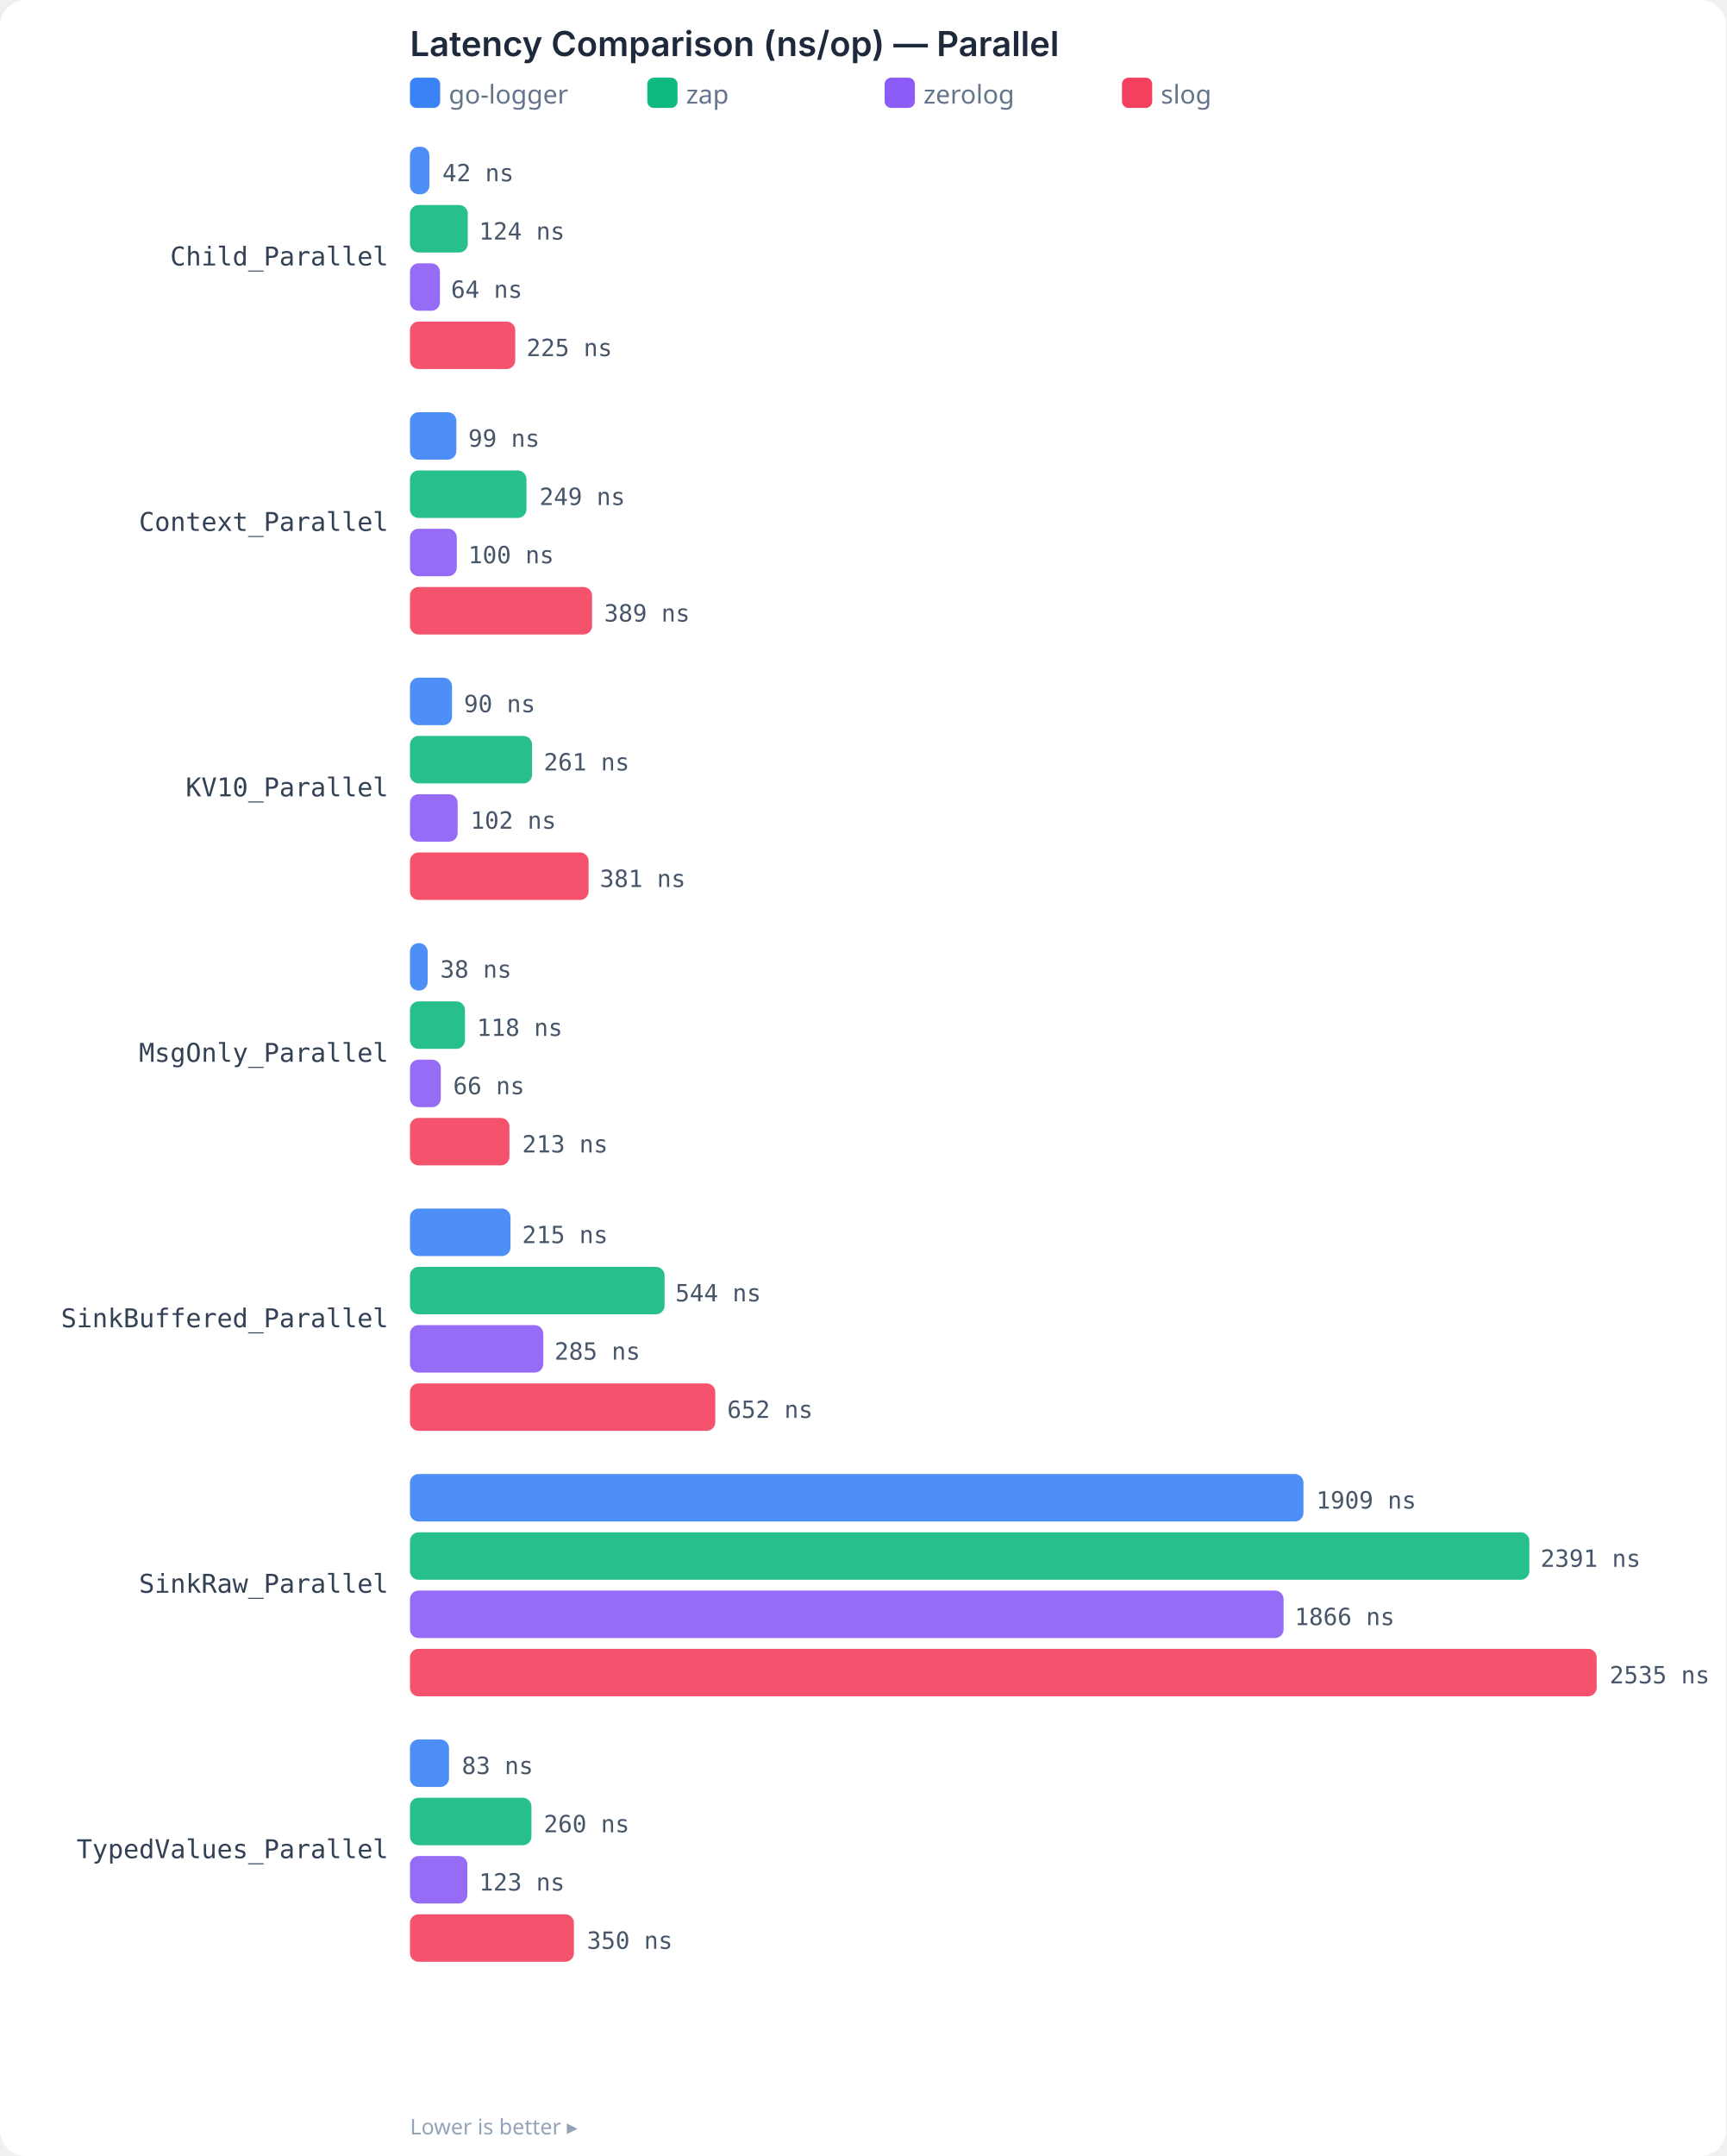
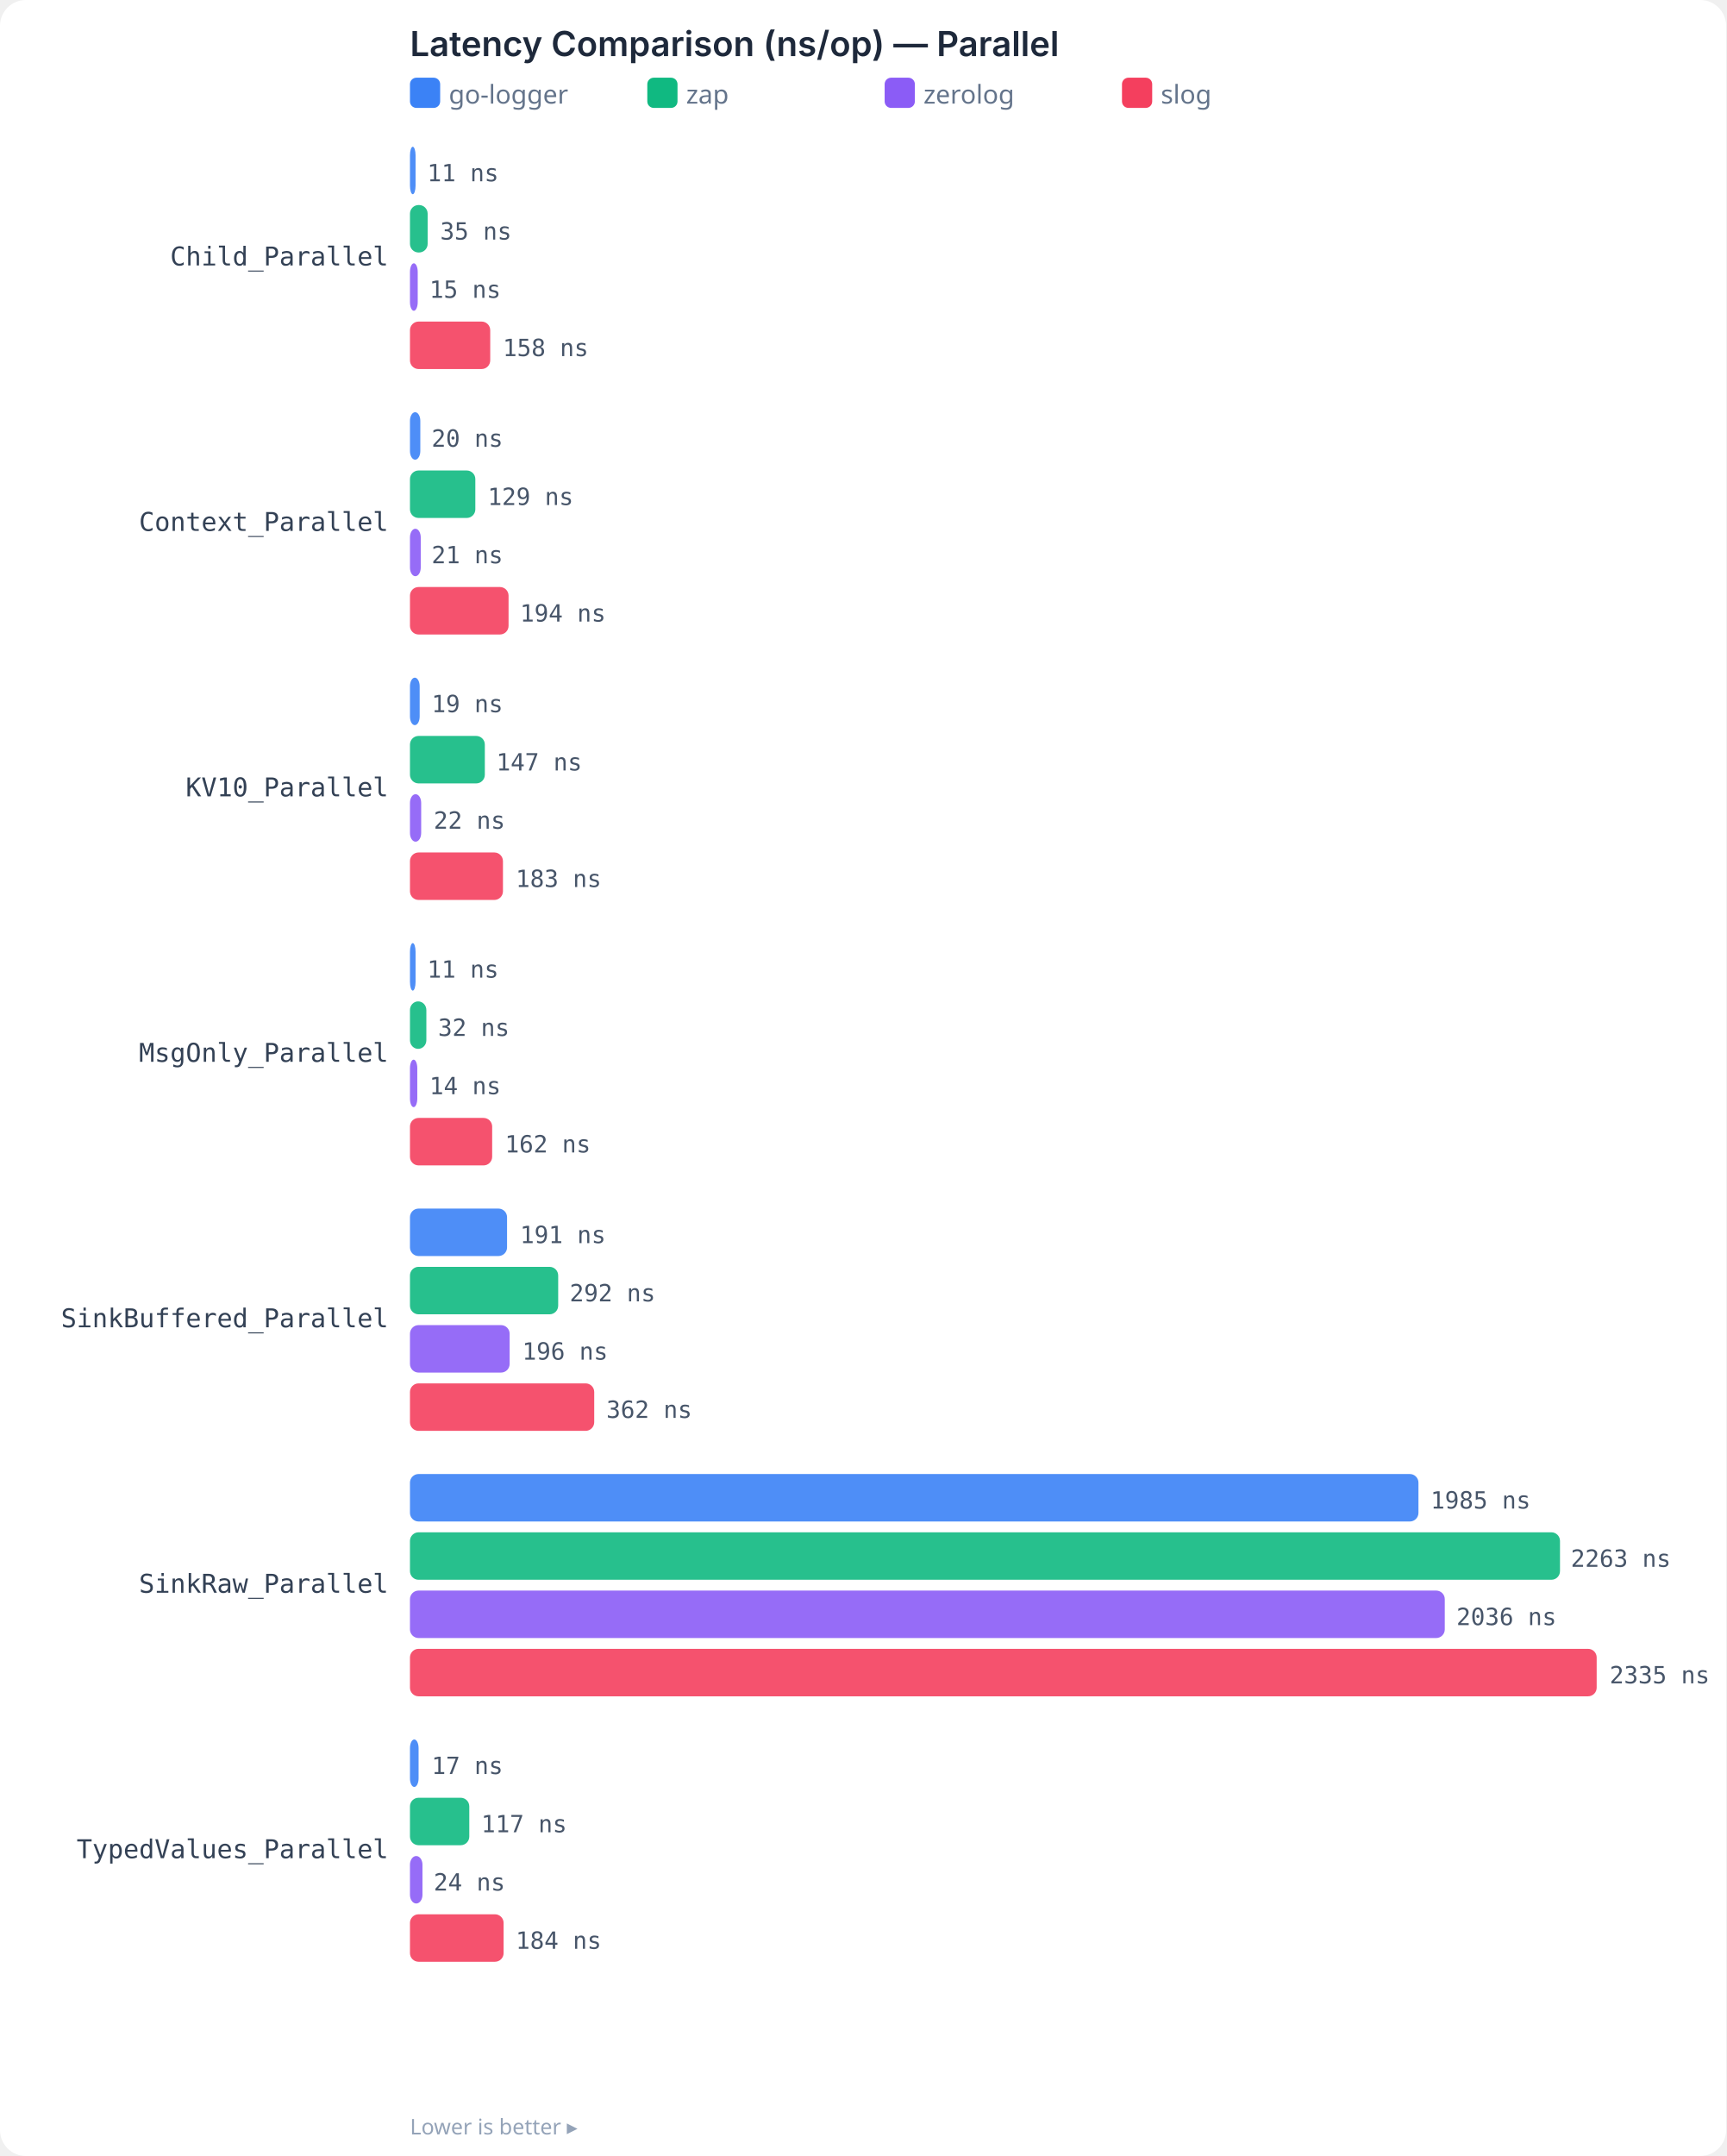
<svg xmlns="http://www.w3.org/2000/svg" width="800" height="999" viewBox="0 0 800 999">
  <rect width="100%" height="100%" fill="#FFFFFF" rx="12" />
  <text x="190" y="26" fill="#1E293B" font-family="system-ui,-apple-system,sans-serif" font-size="16" font-weight="600">Latency Comparison (ns/op) — Parallel</text>
  <rect x="190" y="36" width="14" height="14" rx="3" fill="#3B82F6" />
  <text x="208" y="48" fill="#64748B" font-family="system-ui,sans-serif" font-size="12">go-logger</text>
  <rect x="300" y="36" width="14" height="14" rx="3" fill="#10B981" />
  <text x="318" y="48" fill="#64748B" font-family="system-ui,sans-serif" font-size="12">zap</text>
  <rect x="410" y="36" width="14" height="14" rx="3" fill="#8B5CF6" />
  <text x="428" y="48" fill="#64748B" font-family="system-ui,sans-serif" font-size="12">zerolog</text>
  <rect x="520" y="36" width="14" height="14" rx="3" fill="#F43F5E" />
  <text x="538" y="48" fill="#64748B" font-family="system-ui,sans-serif" font-size="12">slog</text>
  <text x="180" y="123" fill="#334155" font-family="monospace" font-size="12" text-anchor="end">Child_Parallel</text>
-   <rect x="190" y="68" width="9.0" height="22" rx="4" fill="#3B82F6" opacity="0.9" />
-   <text x="205" y="84" fill="#475569" font-family="monospace" font-size="11">42 ns</text>
-   <rect x="190" y="95" width="26.8" height="22" rx="4" fill="#10B981" opacity="0.9" />
-   <text x="222" y="111" fill="#475569" font-family="monospace" font-size="11">124 ns</text>
-   <rect x="190" y="122" width="13.9" height="22" rx="4" fill="#8B5CF6" opacity="0.9" />
-   <text x="209" y="138" fill="#475569" font-family="monospace" font-size="11">64 ns</text>
-   <rect x="190" y="149" width="48.8" height="22" rx="4" fill="#F43F5E" opacity="0.9" />
-   <text x="244" y="165" fill="#475569" font-family="monospace" font-size="11">225 ns</text>
+   <rect x="190" y="68" width="2.6" height="22" rx="4" fill="#3B82F6" opacity="0.9" />
+   <text x="198" y="84" fill="#475569" font-family="monospace" font-size="11">11 ns</text>
+   <rect x="190" y="95" width="8.2" height="22" rx="4" fill="#10B981" opacity="0.9" />
+   <text x="204" y="111" fill="#475569" font-family="monospace" font-size="11">35 ns</text>
+   <rect x="190" y="122" width="3.6" height="22" rx="4" fill="#8B5CF6" opacity="0.9" />
+   <text x="199" y="138" fill="#475569" font-family="monospace" font-size="11">15 ns</text>
+   <rect x="190" y="149" width="37.2" height="22" rx="4" fill="#F43F5E" opacity="0.9" />
+   <text x="233" y="165" fill="#475569" font-family="monospace" font-size="11">158 ns</text>
  <text x="180" y="246" fill="#334155" font-family="monospace" font-size="12" text-anchor="end">Context_Parallel</text>
-   <rect x="190" y="191" width="21.5" height="22" rx="4" fill="#3B82F6" opacity="0.9" />
-   <text x="217" y="207" fill="#475569" font-family="monospace" font-size="11">99 ns</text>
-   <rect x="190" y="218" width="54.0" height="22" rx="4" fill="#10B981" opacity="0.9" />
-   <text x="250" y="234" fill="#475569" font-family="monospace" font-size="11">249 ns</text>
-   <rect x="190" y="245" width="21.7" height="22" rx="4" fill="#8B5CF6" opacity="0.9" />
-   <text x="217" y="261" fill="#475569" font-family="monospace" font-size="11">100 ns</text>
-   <rect x="190" y="272" width="84.4" height="22" rx="4" fill="#F43F5E" opacity="0.9" />
-   <text x="280" y="288" fill="#475569" font-family="monospace" font-size="11">389 ns</text>
+   <rect x="190" y="191" width="4.8" height="22" rx="4" fill="#3B82F6" opacity="0.9" />
+   <text x="200" y="207" fill="#475569" font-family="monospace" font-size="11">20 ns</text>
+   <rect x="190" y="218" width="30.3" height="22" rx="4" fill="#10B981" opacity="0.9" />
+   <text x="226" y="234" fill="#475569" font-family="monospace" font-size="11">129 ns</text>
+   <rect x="190" y="245" width="5.0" height="22" rx="4" fill="#8B5CF6" opacity="0.9" />
+   <text x="200" y="261" fill="#475569" font-family="monospace" font-size="11">21 ns</text>
+   <rect x="190" y="272" width="45.7" height="22" rx="4" fill="#F43F5E" opacity="0.9" />
+   <text x="241" y="288" fill="#475569" font-family="monospace" font-size="11">194 ns</text>
  <text x="180" y="369" fill="#334155" font-family="monospace" font-size="12" text-anchor="end">KV10_Parallel</text>
-   <rect x="190" y="314" width="19.5" height="22" rx="4" fill="#3B82F6" opacity="0.9" />
-   <text x="215" y="330" fill="#475569" font-family="monospace" font-size="11">90 ns</text>
-   <rect x="190" y="341" width="56.6" height="22" rx="4" fill="#10B981" opacity="0.9" />
-   <text x="252" y="357" fill="#475569" font-family="monospace" font-size="11">261 ns</text>
-   <rect x="190" y="368" width="22.1" height="22" rx="4" fill="#8B5CF6" opacity="0.9" />
-   <text x="218" y="384" fill="#475569" font-family="monospace" font-size="11">102 ns</text>
-   <rect x="190" y="395" width="82.8" height="22" rx="4" fill="#F43F5E" opacity="0.9" />
-   <text x="278" y="411" fill="#475569" font-family="monospace" font-size="11">381 ns</text>
+   <rect x="190" y="314" width="4.5" height="22" rx="4" fill="#3B82F6" opacity="0.9" />
+   <text x="200" y="330" fill="#475569" font-family="monospace" font-size="11">19 ns</text>
+   <rect x="190" y="341" width="34.7" height="22" rx="4" fill="#10B981" opacity="0.9" />
+   <text x="230" y="357" fill="#475569" font-family="monospace" font-size="11">147 ns</text>
+   <rect x="190" y="368" width="5.2" height="22" rx="4" fill="#8B5CF6" opacity="0.9" />
+   <text x="201" y="384" fill="#475569" font-family="monospace" font-size="11">22 ns</text>
+   <rect x="190" y="395" width="43.1" height="22" rx="4" fill="#F43F5E" opacity="0.9" />
+   <text x="239" y="411" fill="#475569" font-family="monospace" font-size="11">183 ns</text>
  <text x="180" y="492" fill="#334155" font-family="monospace" font-size="12" text-anchor="end">MsgOnly_Parallel</text>
-   <rect x="190" y="437" width="8.2" height="22" rx="4" fill="#3B82F6" opacity="0.9" />
-   <text x="204" y="453" fill="#475569" font-family="monospace" font-size="11">38 ns</text>
-   <rect x="190" y="464" width="25.5" height="22" rx="4" fill="#10B981" opacity="0.9" />
-   <text x="221" y="480" fill="#475569" font-family="monospace" font-size="11">118 ns</text>
-   <rect x="190" y="491" width="14.3" height="22" rx="4" fill="#8B5CF6" opacity="0.9" />
-   <text x="210" y="507" fill="#475569" font-family="monospace" font-size="11">66 ns</text>
-   <rect x="190" y="518" width="46.1" height="22" rx="4" fill="#F43F5E" opacity="0.9" />
-   <text x="242" y="534" fill="#475569" font-family="monospace" font-size="11">213 ns</text>
+   <rect x="190" y="437" width="2.6" height="22" rx="4" fill="#3B82F6" opacity="0.9" />
+   <text x="198" y="453" fill="#475569" font-family="monospace" font-size="11">11 ns</text>
+   <rect x="190" y="464" width="7.6" height="22" rx="4" fill="#10B981" opacity="0.9" />
+   <text x="203" y="480" fill="#475569" font-family="monospace" font-size="11">32 ns</text>
+   <rect x="190" y="491" width="3.4" height="22" rx="4" fill="#8B5CF6" opacity="0.9" />
+   <text x="199" y="507" fill="#475569" font-family="monospace" font-size="11">14 ns</text>
+   <rect x="190" y="518" width="38.1" height="22" rx="4" fill="#F43F5E" opacity="0.9" />
+   <text x="234" y="534" fill="#475569" font-family="monospace" font-size="11">162 ns</text>
  <text x="180" y="615" fill="#334155" font-family="monospace" font-size="12" text-anchor="end">SinkBuffered_Parallel</text>
-   <rect x="190" y="560" width="46.6" height="22" rx="4" fill="#3B82F6" opacity="0.9" />
-   <text x="242" y="576" fill="#475569" font-family="monospace" font-size="11">215 ns</text>
-   <rect x="190" y="587" width="118.0" height="22" rx="4" fill="#10B981" opacity="0.9" />
-   <text x="313" y="603" fill="#475569" font-family="monospace" font-size="11">544 ns</text>
-   <rect x="190" y="614" width="61.8" height="22" rx="4" fill="#8B5CF6" opacity="0.9" />
-   <text x="257" y="630" fill="#475569" font-family="monospace" font-size="11">285 ns</text>
-   <rect x="190" y="641" width="141.5" height="22" rx="4" fill="#F43F5E" opacity="0.9" />
-   <text x="337" y="657" fill="#475569" font-family="monospace" font-size="11">652 ns</text>
+   <rect x="190" y="560" width="45.0" height="22" rx="4" fill="#3B82F6" opacity="0.9" />
+   <text x="241" y="576" fill="#475569" font-family="monospace" font-size="11">191 ns</text>
+   <rect x="190" y="587" width="68.7" height="22" rx="4" fill="#10B981" opacity="0.9" />
+   <text x="264" y="603" fill="#475569" font-family="monospace" font-size="11">292 ns</text>
+   <rect x="190" y="614" width="46.2" height="22" rx="4" fill="#8B5CF6" opacity="0.9" />
+   <text x="242" y="630" fill="#475569" font-family="monospace" font-size="11">196 ns</text>
+   <rect x="190" y="641" width="85.4" height="22" rx="4" fill="#F43F5E" opacity="0.9" />
+   <text x="281" y="657" fill="#475569" font-family="monospace" font-size="11">362 ns</text>
  <text x="180" y="738" fill="#334155" font-family="monospace" font-size="12" text-anchor="end">SinkRaw_Parallel</text>
-   <rect x="190" y="683" width="414.1" height="22" rx="4" fill="#3B82F6" opacity="0.9" />
-   <text x="610" y="699" fill="#475569" font-family="monospace" font-size="11">1909 ns</text>
-   <rect x="190" y="710" width="518.8" height="22" rx="4" fill="#10B981" opacity="0.9" />
-   <text x="714" y="726" fill="#475569" font-family="monospace" font-size="11">2391 ns</text>
-   <rect x="190" y="737" width="404.9" height="22" rx="4" fill="#8B5CF6" opacity="0.9" />
-   <text x="600" y="753" fill="#475569" font-family="monospace" font-size="11">1866 ns</text>
+   <rect x="190" y="683" width="467.4" height="22" rx="4" fill="#3B82F6" opacity="0.9" />
+   <text x="663" y="699" fill="#475569" font-family="monospace" font-size="11">1985 ns</text>
+   <rect x="190" y="710" width="533.0" height="22" rx="4" fill="#10B981" opacity="0.9" />
+   <text x="728" y="726" fill="#475569" font-family="monospace" font-size="11">2263 ns</text>
+   <rect x="190" y="737" width="479.6" height="22" rx="4" fill="#8B5CF6" opacity="0.9" />
+   <text x="675" y="753" fill="#475569" font-family="monospace" font-size="11">2036 ns</text>
  <rect x="190" y="764" width="550.0" height="22" rx="4" fill="#F43F5E" opacity="0.9" />
-   <text x="746" y="780" fill="#475569" font-family="monospace" font-size="11">2535 ns</text>
+   <text x="746" y="780" fill="#475569" font-family="monospace" font-size="11">2335 ns</text>
  <text x="180" y="861" fill="#334155" font-family="monospace" font-size="12" text-anchor="end">TypedValues_Parallel</text>
-   <rect x="190" y="806" width="18.1" height="22" rx="4" fill="#3B82F6" opacity="0.9" />
-   <text x="214" y="822" fill="#475569" font-family="monospace" font-size="11">83 ns</text>
-   <rect x="190" y="833" width="56.3" height="22" rx="4" fill="#10B981" opacity="0.9" />
-   <text x="252" y="849" fill="#475569" font-family="monospace" font-size="11">260 ns</text>
-   <rect x="190" y="860" width="26.6" height="22" rx="4" fill="#8B5CF6" opacity="0.9" />
-   <text x="222" y="876" fill="#475569" font-family="monospace" font-size="11">123 ns</text>
-   <rect x="190" y="887" width="76.0" height="22" rx="4" fill="#F43F5E" opacity="0.9" />
-   <text x="272" y="903" fill="#475569" font-family="monospace" font-size="11">350 ns</text>
+   <rect x="190" y="806" width="4.0" height="22" rx="4" fill="#3B82F6" opacity="0.9" />
+   <text x="200" y="822" fill="#475569" font-family="monospace" font-size="11">17 ns</text>
+   <rect x="190" y="833" width="27.5" height="22" rx="4" fill="#10B981" opacity="0.9" />
+   <text x="223" y="849" fill="#475569" font-family="monospace" font-size="11">117 ns</text>
+   <rect x="190" y="860" width="5.8" height="22" rx="4" fill="#8B5CF6" opacity="0.9" />
+   <text x="201" y="876" fill="#475569" font-family="monospace" font-size="11">24 ns</text>
+   <rect x="190" y="887" width="43.4" height="22" rx="4" fill="#F43F5E" opacity="0.9" />
+   <text x="239" y="903" fill="#475569" font-family="monospace" font-size="11">184 ns</text>
  <text x="190" y="989" fill="#94A3B8" font-family="system-ui,sans-serif" font-size="10">Lower is better ▸</text>
</svg>
